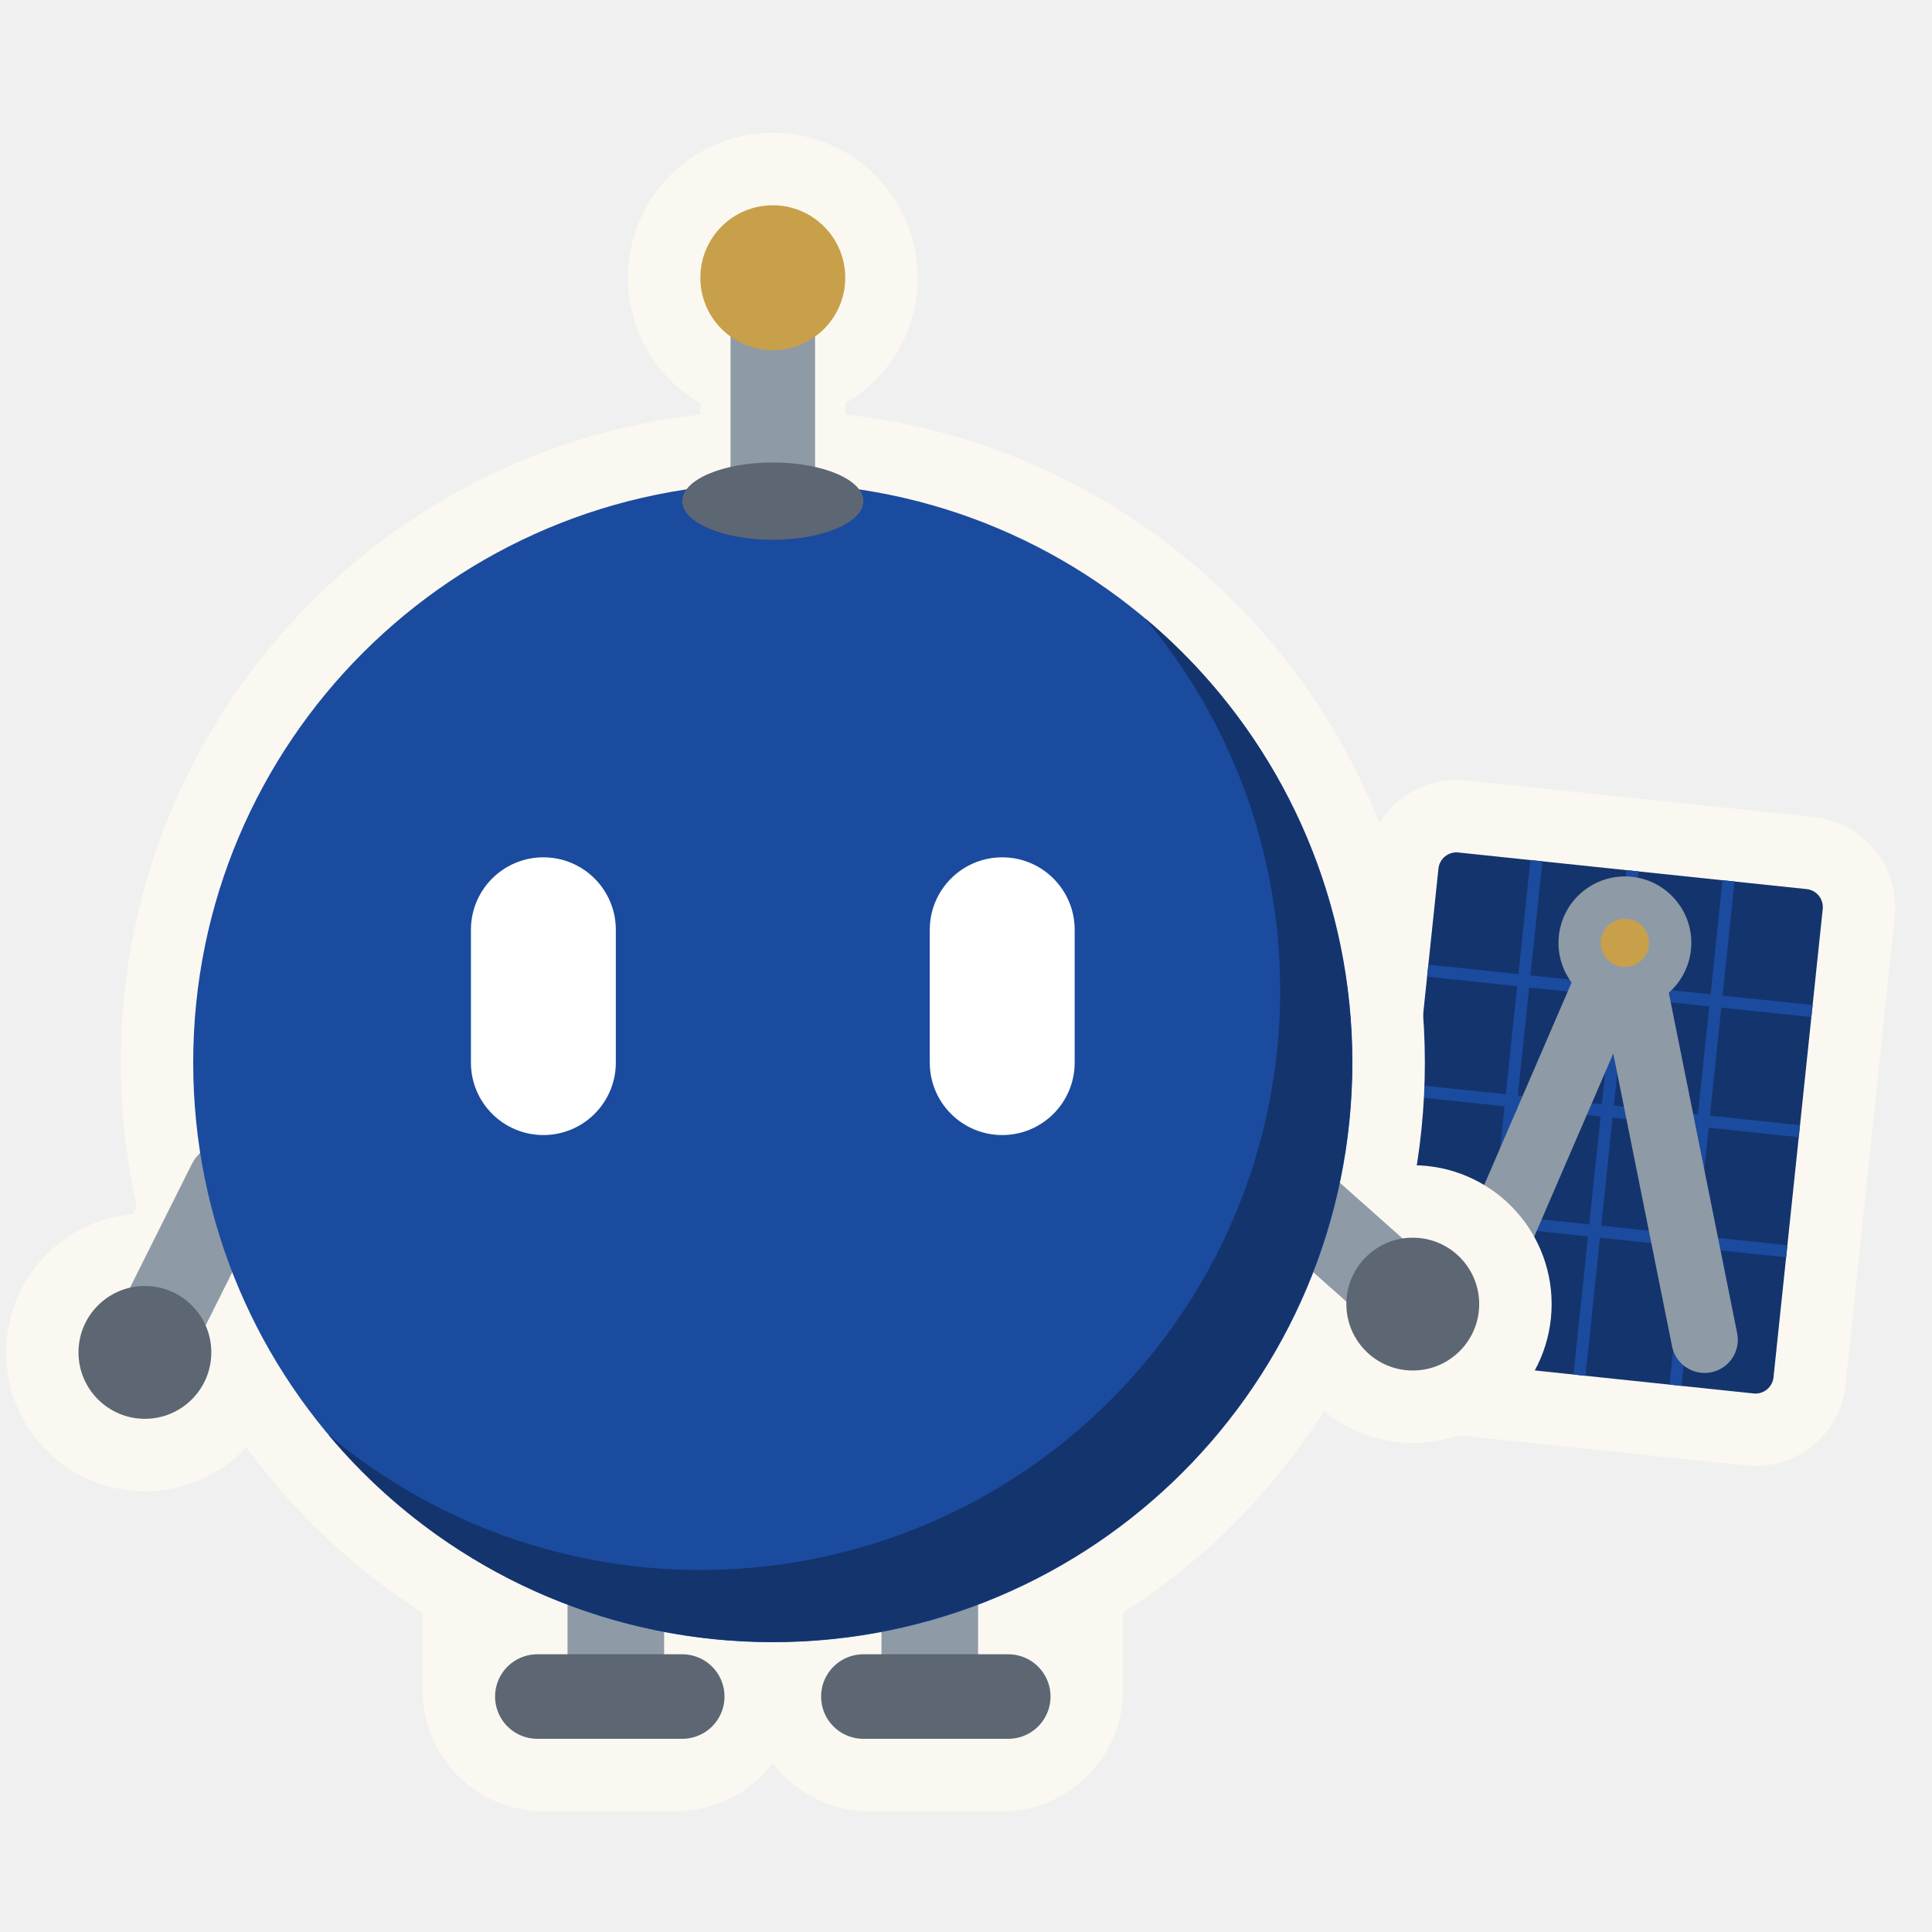
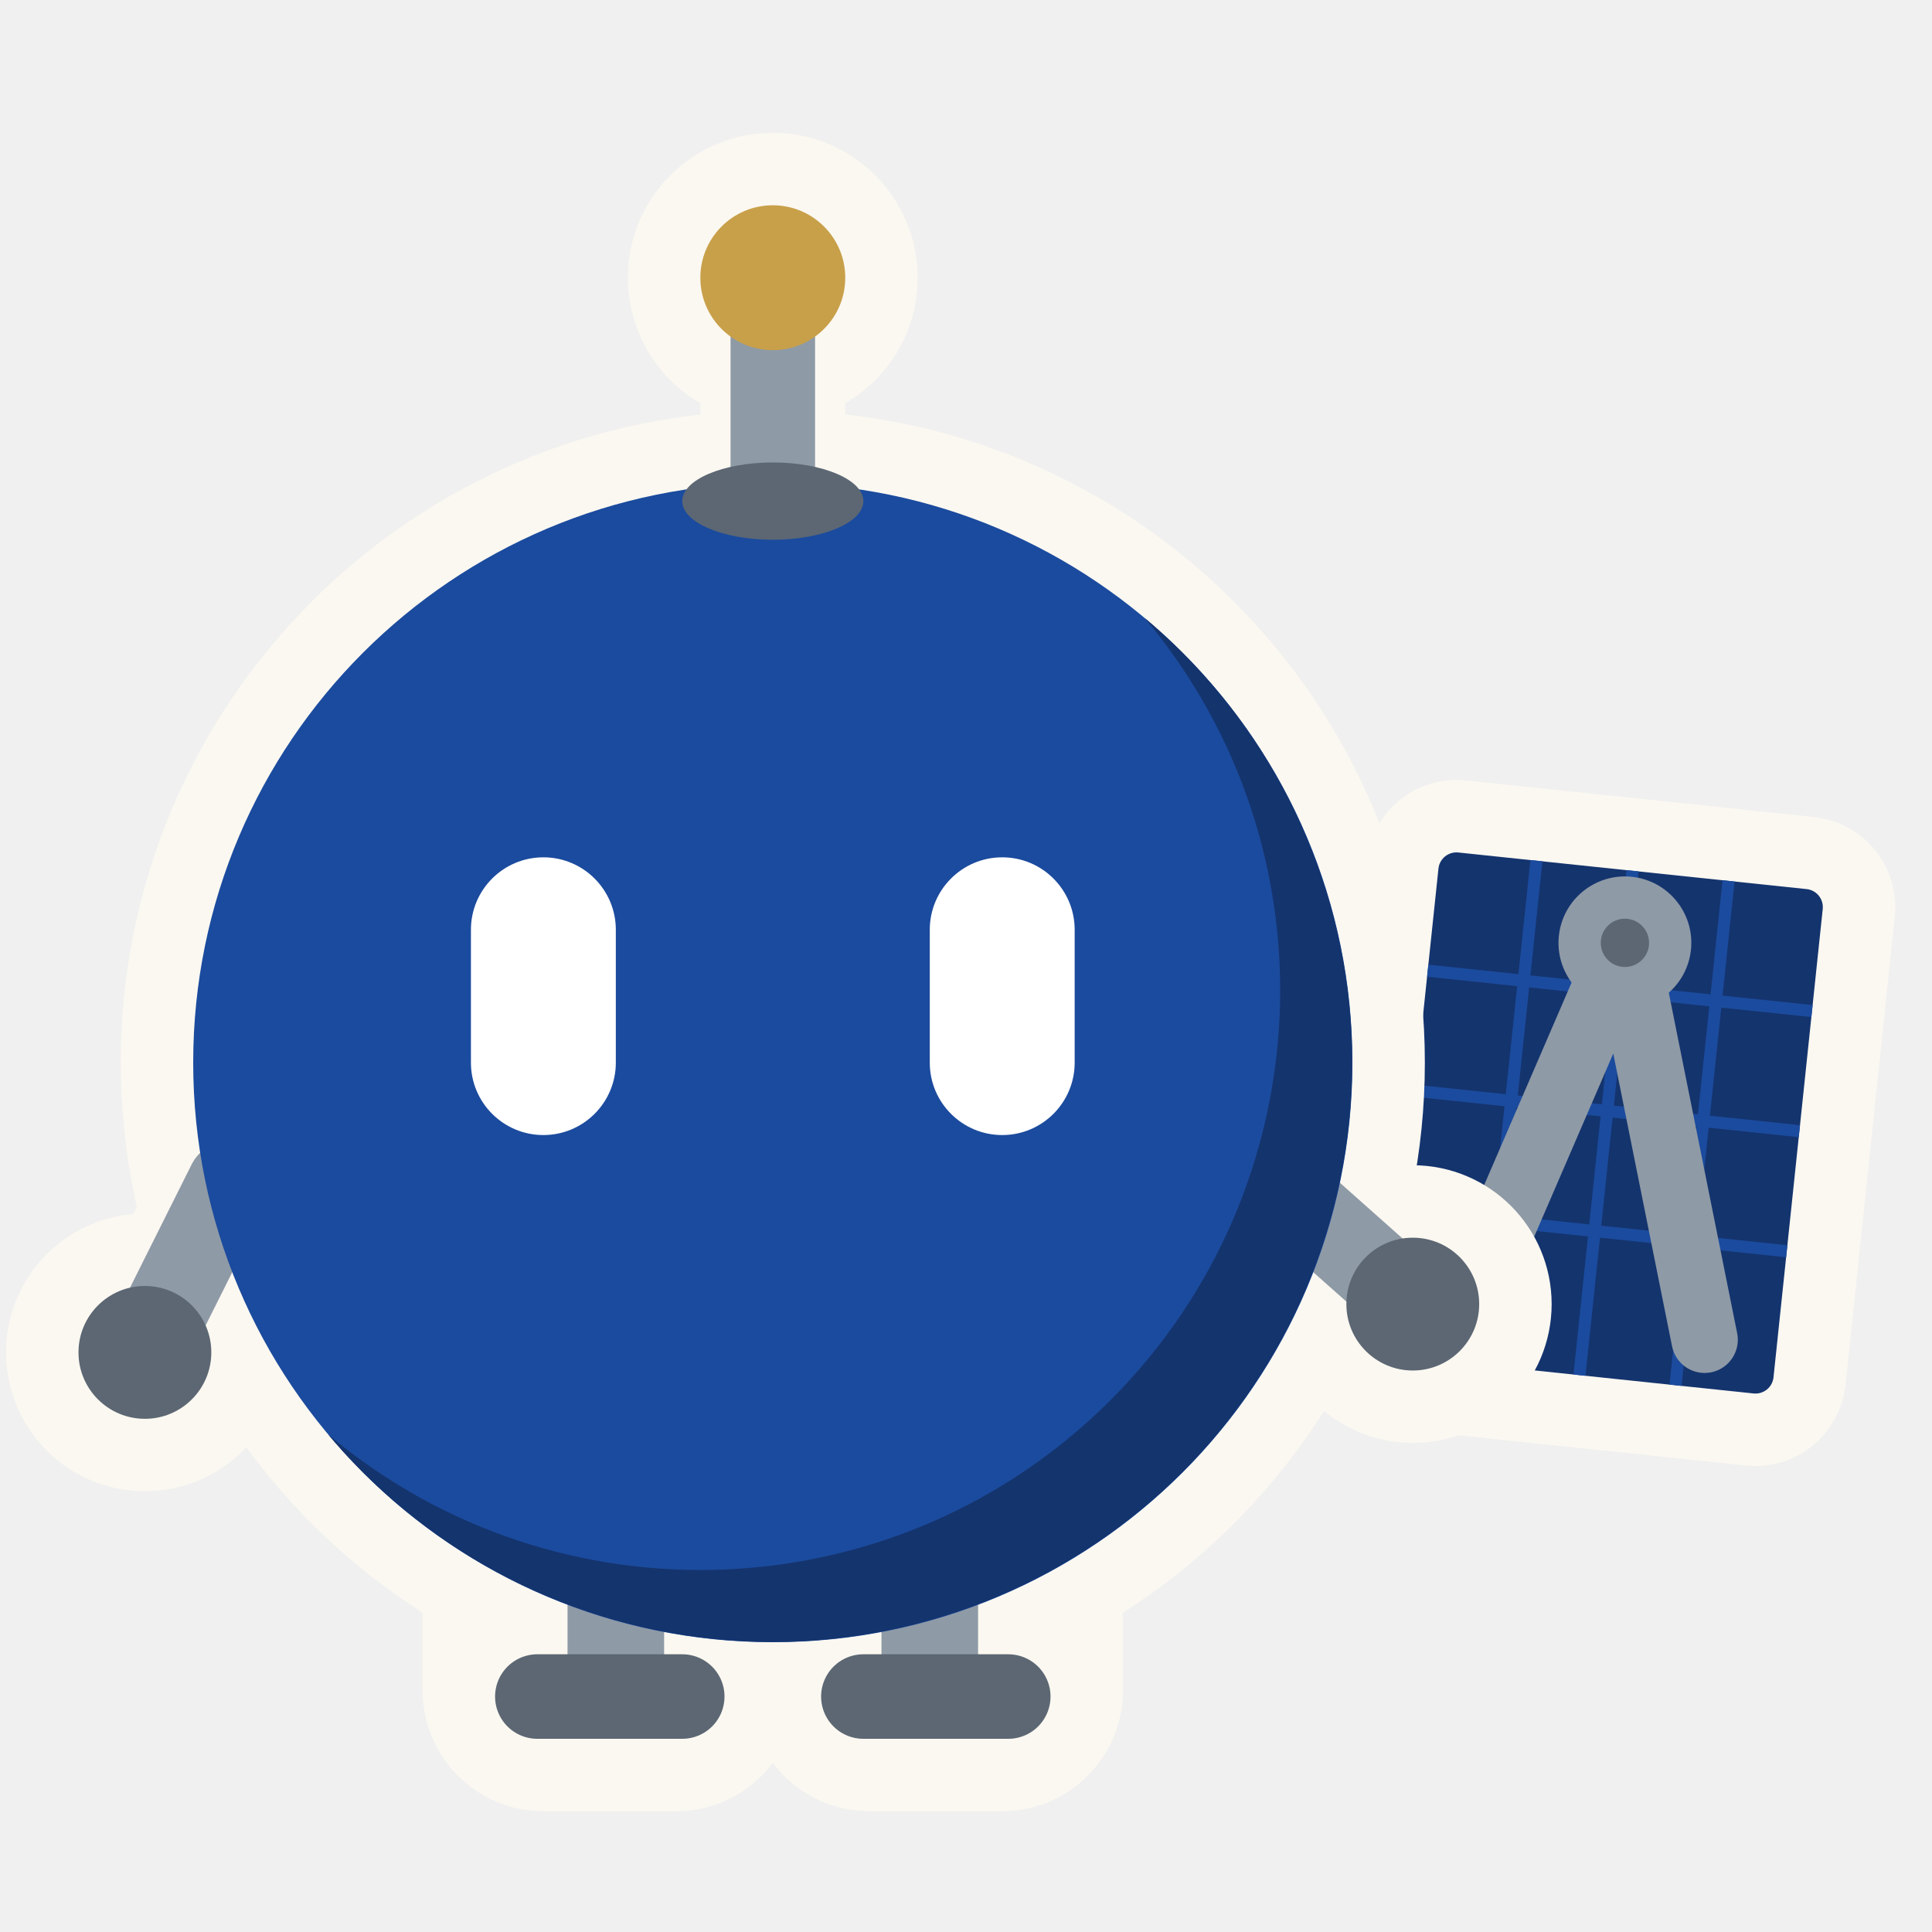
<svg xmlns="http://www.w3.org/2000/svg" viewBox="0 0 160 160" width="160" height="160" role="img">
  <style>
  /* An img-embedded SVG gets a viewport equal to its rendered box, so this
     matches the data-size="sm" bucket (48px and under) that module.css
     names. Served as image/svg+xml it is parsed as strict XML, so this stays
     in CDATA and free of raw angle brackets. */
  @media (max-width: 48px) { .detail { display: none; } }
</style>
  <g transform="translate(4 12)">
    <g transform="rotate(6 129 81)">
      <g fill="#FBF8F1" stroke="#FBF8F1" stroke-width="12" stroke-linejoin="round" stroke-linecap="round">
        <rect x="113" y="60" width="32" height="42" rx="1.5" />
      </g>
      <rect x="113" y="60" width="32" height="42" rx="1.5" fill="#14346E" />
      <g class="detail">
        <path d="M121 60v42M129 60v42M137 60v42M113 70h32M113 80h32M113 90h32" stroke="#1B4B9E" stroke-width="1" />
      </g>
      <path d="M129 66L119 98M129 66L139 98" stroke="#8E9AA6" stroke-width="5.5" stroke-linecap="round" />
      <circle cx="129" cy="66" r="5.5" fill="#8E9AA6" />
      <g class="detail">
-         <circle cx="129" cy="66" r="2" fill="#C8A04A" />
+         <circle cx="129" cy="66" r="2" fill="#5C6773" />
      </g>
    </g>
    <g fill="#FBF8F1" stroke="#FBF8F1" stroke-width="12" stroke-linejoin="round" stroke-linecap="round">
      <circle cx="60" cy="76" r="48" />
      <path d="M60 30V11" fill="none" />
      <circle cx="60" cy="11" r="6" />
      <path d="M15 86L8 100M104 88L113 96" fill="none" />
      <circle cx="8" cy="100" r="5.5" />
      <circle cx="113" cy="96" r="5.5" />
      <rect x="37" y="112" width="19" height="20" rx="4" />
      <rect x="64" y="112" width="19" height="20" rx="4" />
    </g>
    <path d="M15 86L8 100M104 88L113 96" stroke="#8E9AA6" stroke-width="7" stroke-linecap="round" />
    <circle cx="8" cy="100" r="5.5" fill="#5C6773" />
    <circle cx="113" cy="96" r="5.5" fill="#5C6773" />
    <path d="M47 112v16M73 112v16" stroke="#8E9AA6" stroke-width="8" />
    <path d="M40.5 128.5h12M67.5 128.5h12" stroke="#5C6773" stroke-width="7" stroke-linecap="round" />
    <path d="M60 29V14" stroke="#8E9AA6" stroke-width="7" stroke-linecap="round" />
    <circle cx="60" cy="11" r="6" fill="#C8A04A" />
    <circle cx="60" cy="76" r="48" fill="#1B4B9E" />
    <path d="M90.81 39.19A48 48 0 1 1 23.19 106.81A48 48 0 0 0 90.81 39.19Z" fill="#14346E" />
    <g class="detail">
      <ellipse cx="60" cy="29.5" rx="7.5" ry="3.2" fill="#5C6773" />
    </g>
    <g fill="#FFFFFF">
      <rect x="35" y="59" width="12" height="23" rx="6" />
      <rect x="73" y="59" width="12" height="23" rx="6" />
    </g>
  </g>
</svg>
